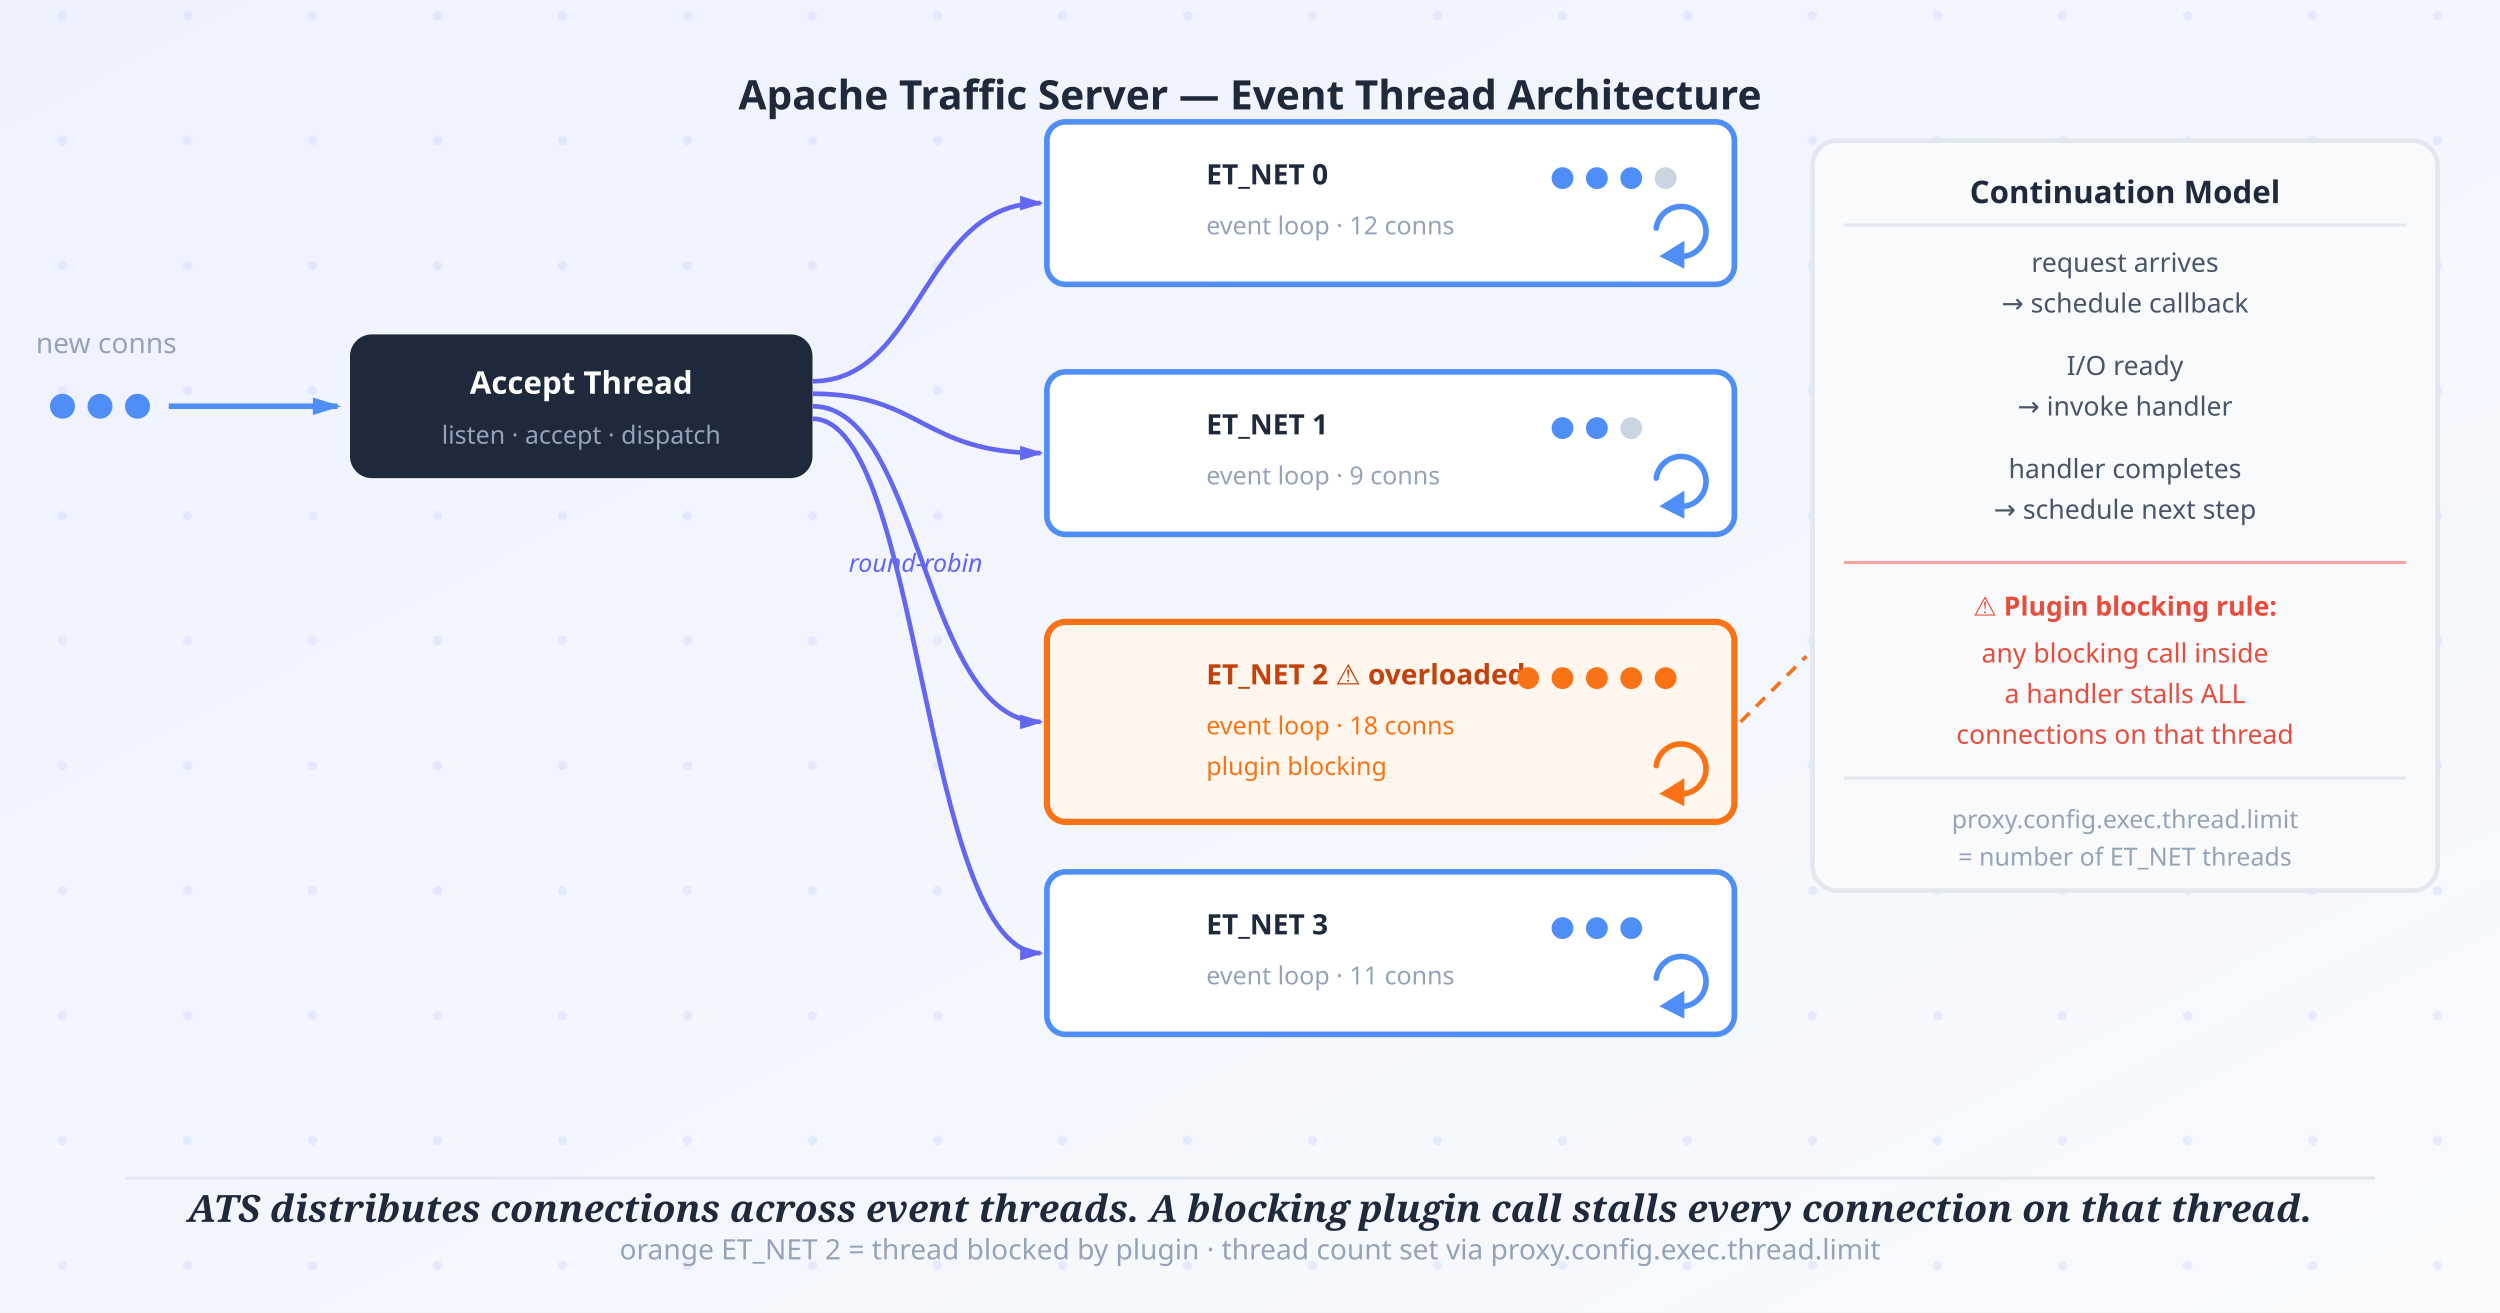
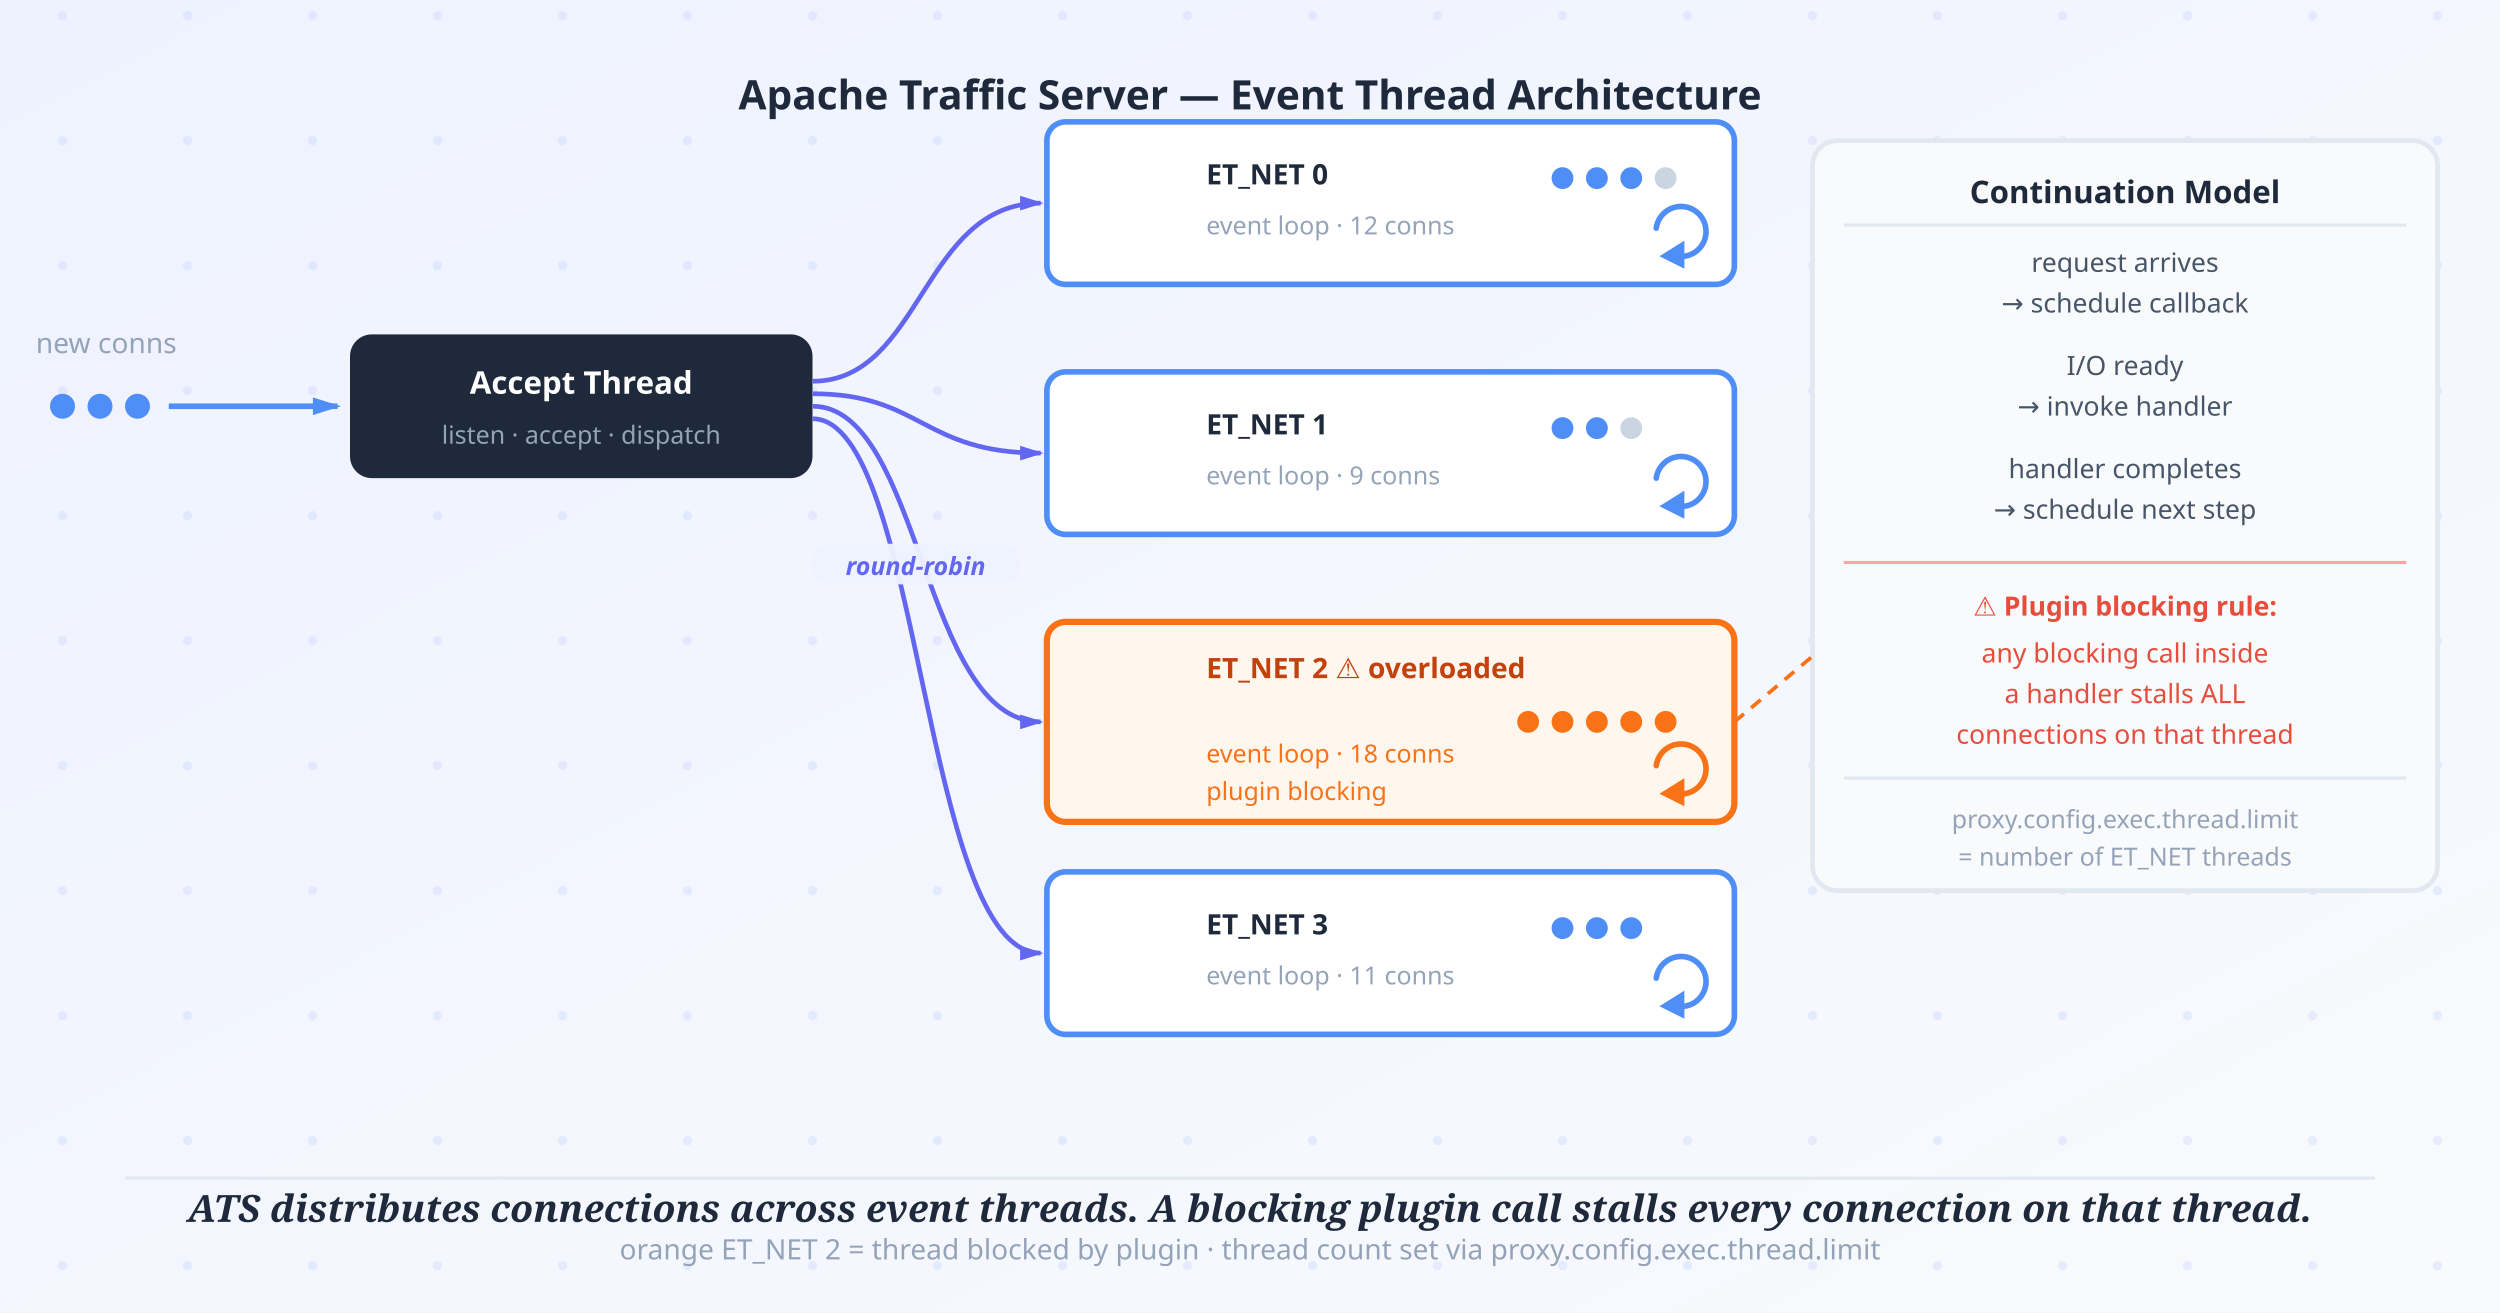
<svg xmlns="http://www.w3.org/2000/svg" viewBox="0 -25 800 420" width="800">
  <defs>
    <linearGradient id="bg" x1="0" y1="0" x2="1" y2="1">
      <stop offset="0%" stop-color="#eef2ff" />
      <stop offset="100%" stop-color="#f8fafc" />
    </linearGradient>
    <pattern id="dots" width="40" height="40" patternUnits="userSpaceOnUse">
      <circle cx="20" cy="20" r="1.5" fill="#c7d2fe" opacity="0.35" />
    </pattern>
    <marker id="arr-b" viewBox="0 0 8 5" refX="7" refY="2.5" markerWidth="5" markerHeight="5" orient="auto">
      <polygon points="0,0 8,2.5 0,5" fill="#6366f1" />
    </marker>
    <marker id="arr-n" viewBox="0 0 8 5" refX="7" refY="2.5" markerWidth="5" markerHeight="5" orient="auto">
      <polygon points="0,0 8,2.5 0,5" fill="#4f8ef7" />
    </marker>
  </defs>
  <rect x="0" y="-25" width="800" height="420" fill="url(#bg)" />
  <rect x="0" y="-25" width="800" height="420" fill="url(#dots)" />
  <text x="400" y="10" font-family="system-ui,sans-serif" font-size="13" font-weight="700" fill="#1e293b" text-anchor="middle">Apache Traffic Server — Event Thread Architecture</text>
  <text x="34" y="88" font-family="system-ui,sans-serif" font-size="9" fill="#94a3b8" text-anchor="middle">new conns</text>
  <circle cx="20" cy="105" r="4" fill="#4f8ef7" />
  <circle cx="32" cy="105" r="4" fill="#4f8ef7" />
  <circle cx="44" cy="105" r="4" fill="#4f8ef7" />
  <line x1="54" y1="105" x2="108" y2="105" stroke="#4f8ef7" stroke-width="1.8" marker-end="url(#arr-n)" />
  <rect x="112" y="82" width="148" height="46" rx="7" fill="#1e293b" />
  <text x="186" y="101" font-family="system-ui,sans-serif" font-size="10" font-weight="700" fill="white" text-anchor="middle">Accept Thread</text>
  <text x="186" y="117" font-family="system-ui,sans-serif" font-size="8" fill="#94a3b8" text-anchor="middle">listen · accept · dispatch</text>
  <path d="M 260 97  C 295 97  295 40  333 40" fill="none" stroke="#6366f1" stroke-width="1.5" marker-end="url(#arr-b)" />
  <path d="M 260 101 C 295 101 295 120 333 120" fill="none" stroke="#6366f1" stroke-width="1.5" marker-end="url(#arr-b)" />
  <path d="M 260 105 C 295 105 295 206 333 206" fill="none" stroke="#6366f1" stroke-width="1.5" marker-end="url(#arr-b)" />
  <path d="M 260 109 C 295 109 295 280 333 280" fill="none" stroke="#6366f1" stroke-width="1.5" marker-end="url(#arr-b)" />
-   <text x="293" y="158" font-family="system-ui,sans-serif" font-size="8" fill="#6366f1" text-anchor="middle" font-style="italic">round-robin</text>
+   <rect x="260" y="149" width="66" height="13" rx="6" fill="#eef2ff" opacity="0.95" />
+   <text x="293" y="159" font-family="system-ui,sans-serif" font-size="8" fill="#6366f1" text-anchor="middle" font-style="italic" font-weight="600">round-robin</text>
  <rect x="335" y="14" width="220" height="52" rx="6" fill="white" stroke="#4f8ef7" stroke-width="1.8" />
  <text x="386" y="34" font-family="system-ui,sans-serif" font-size="9" font-weight="700" fill="#1e293b">ET_NET 0</text>
  <text x="386" y="50" font-family="system-ui,sans-serif" font-size="8" fill="#94a3b8">event loop · 12 conns</text>
  <circle cx="500" cy="32" r="3.5" fill="#4f8ef7" />
  <circle cx="511" cy="32" r="3.5" fill="#4f8ef7" />
  <circle cx="522" cy="32" r="3.5" fill="#4f8ef7" />
  <circle cx="533" cy="32" r="3.5" fill="#cbd5e1" />
  <path d="M 530 48 A 8 8 0 1 1 539 57" fill="none" stroke="#4f8ef7" stroke-width="1.8" stroke-linecap="round" />
  <polygon points="539,52 539,61 531,57" fill="#4f8ef7" />
  <rect x="335" y="94" width="220" height="52" rx="6" fill="white" stroke="#4f8ef7" stroke-width="1.8" />
  <text x="386" y="114" font-family="system-ui,sans-serif" font-size="9" font-weight="700" fill="#1e293b">ET_NET 1</text>
  <text x="386" y="130" font-family="system-ui,sans-serif" font-size="8" fill="#94a3b8">event loop · 9 conns</text>
  <circle cx="500" cy="112" r="3.5" fill="#4f8ef7" />
  <circle cx="511" cy="112" r="3.5" fill="#4f8ef7" />
  <circle cx="522" cy="112" r="3.5" fill="#cbd5e1" />
  <path d="M 530 128 A 8 8 0 1 1 539 137" fill="none" stroke="#4f8ef7" stroke-width="1.8" stroke-linecap="round" />
  <polygon points="539,132 539,141 531,137" fill="#4f8ef7" />
  <rect x="335" y="174" width="220" height="64" rx="6" fill="#fff7ed" stroke="#f97316" stroke-width="2" />
-   <text x="386" y="194" font-family="system-ui,sans-serif" font-size="9" font-weight="700" fill="#c2410c">ET_NET 2  ⚠ overloaded</text>
-   <text x="386" y="210" font-family="system-ui,sans-serif" font-size="8" fill="#f97316">event loop · 18 conns</text>
-   <text x="386" y="223" font-family="system-ui,sans-serif" font-size="8" fill="#f97316">plugin blocking</text>
-   <circle cx="489" cy="192" r="3.5" fill="#f97316" />
-   <circle cx="500" cy="192" r="3.5" fill="#f97316" />
-   <circle cx="511" cy="192" r="3.5" fill="#f97316" />
-   <circle cx="522" cy="192" r="3.5" fill="#f97316" />
-   <circle cx="533" cy="192" r="3.5" fill="#f97316" />
+   <text x="386" y="192" font-family="system-ui,sans-serif" font-size="9" font-weight="700" fill="#c2410c">ET_NET 2  ⚠ overloaded</text>
+   <text x="386" y="219" font-family="system-ui,sans-serif" font-size="8" fill="#f97316">event loop · 18 conns</text>
+   <text x="386" y="231" font-family="system-ui,sans-serif" font-size="8" fill="#f97316">plugin blocking</text>
+   <circle cx="489" cy="206" r="3.5" fill="#f97316" />
+   <circle cx="500" cy="206" r="3.5" fill="#f97316" />
+   <circle cx="511" cy="206" r="3.5" fill="#f97316" />
+   <circle cx="522" cy="206" r="3.5" fill="#f97316" />
+   <circle cx="533" cy="206" r="3.5" fill="#f97316" />
  <path d="M 530 220 A 8 8 0 1 1 539 229" fill="none" stroke="#f97316" stroke-width="1.8" stroke-linecap="round" />
  <polygon points="539,224 539,233 531,229" fill="#f97316" />
  <rect x="335" y="254" width="220" height="52" rx="6" fill="white" stroke="#4f8ef7" stroke-width="1.8" />
  <text x="386" y="274" font-family="system-ui,sans-serif" font-size="9" font-weight="700" fill="#1e293b">ET_NET 3</text>
  <text x="386" y="290" font-family="system-ui,sans-serif" font-size="8" fill="#94a3b8">event loop · 11 conns</text>
  <circle cx="500" cy="272" r="3.5" fill="#4f8ef7" />
  <circle cx="511" cy="272" r="3.5" fill="#4f8ef7" />
  <circle cx="522" cy="272" r="3.5" fill="#4f8ef7" />
  <path d="M 530 288 A 8 8 0 1 1 539 297" fill="none" stroke="#4f8ef7" stroke-width="1.8" stroke-linecap="round" />
  <polygon points="539,292 539,301 531,297" fill="#4f8ef7" />
  <rect x="580" y="20" width="200" height="240" rx="8" fill="#f8fafc" stroke="#e2e8f0" stroke-width="1.5" />
  <text x="680" y="40" font-family="system-ui,sans-serif" font-size="10" font-weight="700" fill="#1e293b" text-anchor="middle">Continuation Model</text>
  <line x1="590" y1="47" x2="770" y2="47" stroke="#e2e8f0" stroke-width="1" />
  <text x="680" y="62" font-family="system-ui,sans-serif" font-size="8.5" fill="#475569" text-anchor="middle">request arrives</text>
  <text x="680" y="75" font-family="system-ui,sans-serif" font-size="8.5" fill="#475569" text-anchor="middle">→ schedule callback</text>
  <text x="680" y="95" font-family="system-ui,sans-serif" font-size="8.5" fill="#475569" text-anchor="middle">I/O ready</text>
  <text x="680" y="108" font-family="system-ui,sans-serif" font-size="8.5" fill="#475569" text-anchor="middle">→ invoke handler</text>
  <text x="680" y="128" font-family="system-ui,sans-serif" font-size="8.5" fill="#475569" text-anchor="middle">handler completes</text>
  <text x="680" y="141" font-family="system-ui,sans-serif" font-size="8.5" fill="#475569" text-anchor="middle">→ schedule next step</text>
  <line x1="590" y1="155" x2="770" y2="155" stroke="#fca5a5" stroke-width="1" />
  <text x="680" y="172" font-family="system-ui,sans-serif" font-size="8.5" fill="#e74c3c" text-anchor="middle" font-weight="600">⚠  Plugin blocking rule:</text>
  <text x="680" y="187" font-family="system-ui,sans-serif" font-size="8.5" fill="#e74c3c" text-anchor="middle">any blocking call inside</text>
  <text x="680" y="200" font-family="system-ui,sans-serif" font-size="8.5" fill="#e74c3c" text-anchor="middle">a handler stalls ALL</text>
  <text x="680" y="213" font-family="system-ui,sans-serif" font-size="8.5" fill="#e74c3c" text-anchor="middle">connections on that thread</text>
  <line x1="590" y1="224" x2="770" y2="224" stroke="#e2e8f0" stroke-width="1" />
  <text x="680" y="240" font-family="system-ui,sans-serif" font-size="8" fill="#94a3b8" text-anchor="middle">proxy.config.exec.thread.limit</text>
  <text x="680" y="252" font-family="system-ui,sans-serif" font-size="8" fill="#94a3b8" text-anchor="middle">= number of ET_NET threads</text>
-   <line x1="557" y1="206" x2="578" y2="185" stroke="#f97316" stroke-width="1.2" stroke-dasharray="4 3" />
+   <line x1="555" y1="206" x2="580" y2="185" stroke="#f97316" stroke-width="1.2" stroke-dasharray="4 3" />
  <line x1="40" y1="352" x2="760" y2="352" stroke="#e2e8f0" stroke-width="1" />
  <text x="400" y="366" font-family="Georgia,serif" font-size="12" font-weight="700" font-style="italic" fill="#1e293b" text-anchor="middle">ATS distributes connections across event threads. A blocking plugin call stalls every connection on that thread.</text>
  <text x="400" y="378" font-family="system-ui,sans-serif" font-size="9" fill="#94a3b8" text-anchor="middle">orange ET_NET 2 = thread blocked by plugin · thread count set via proxy.config.exec.thread.limit</text>
</svg>
